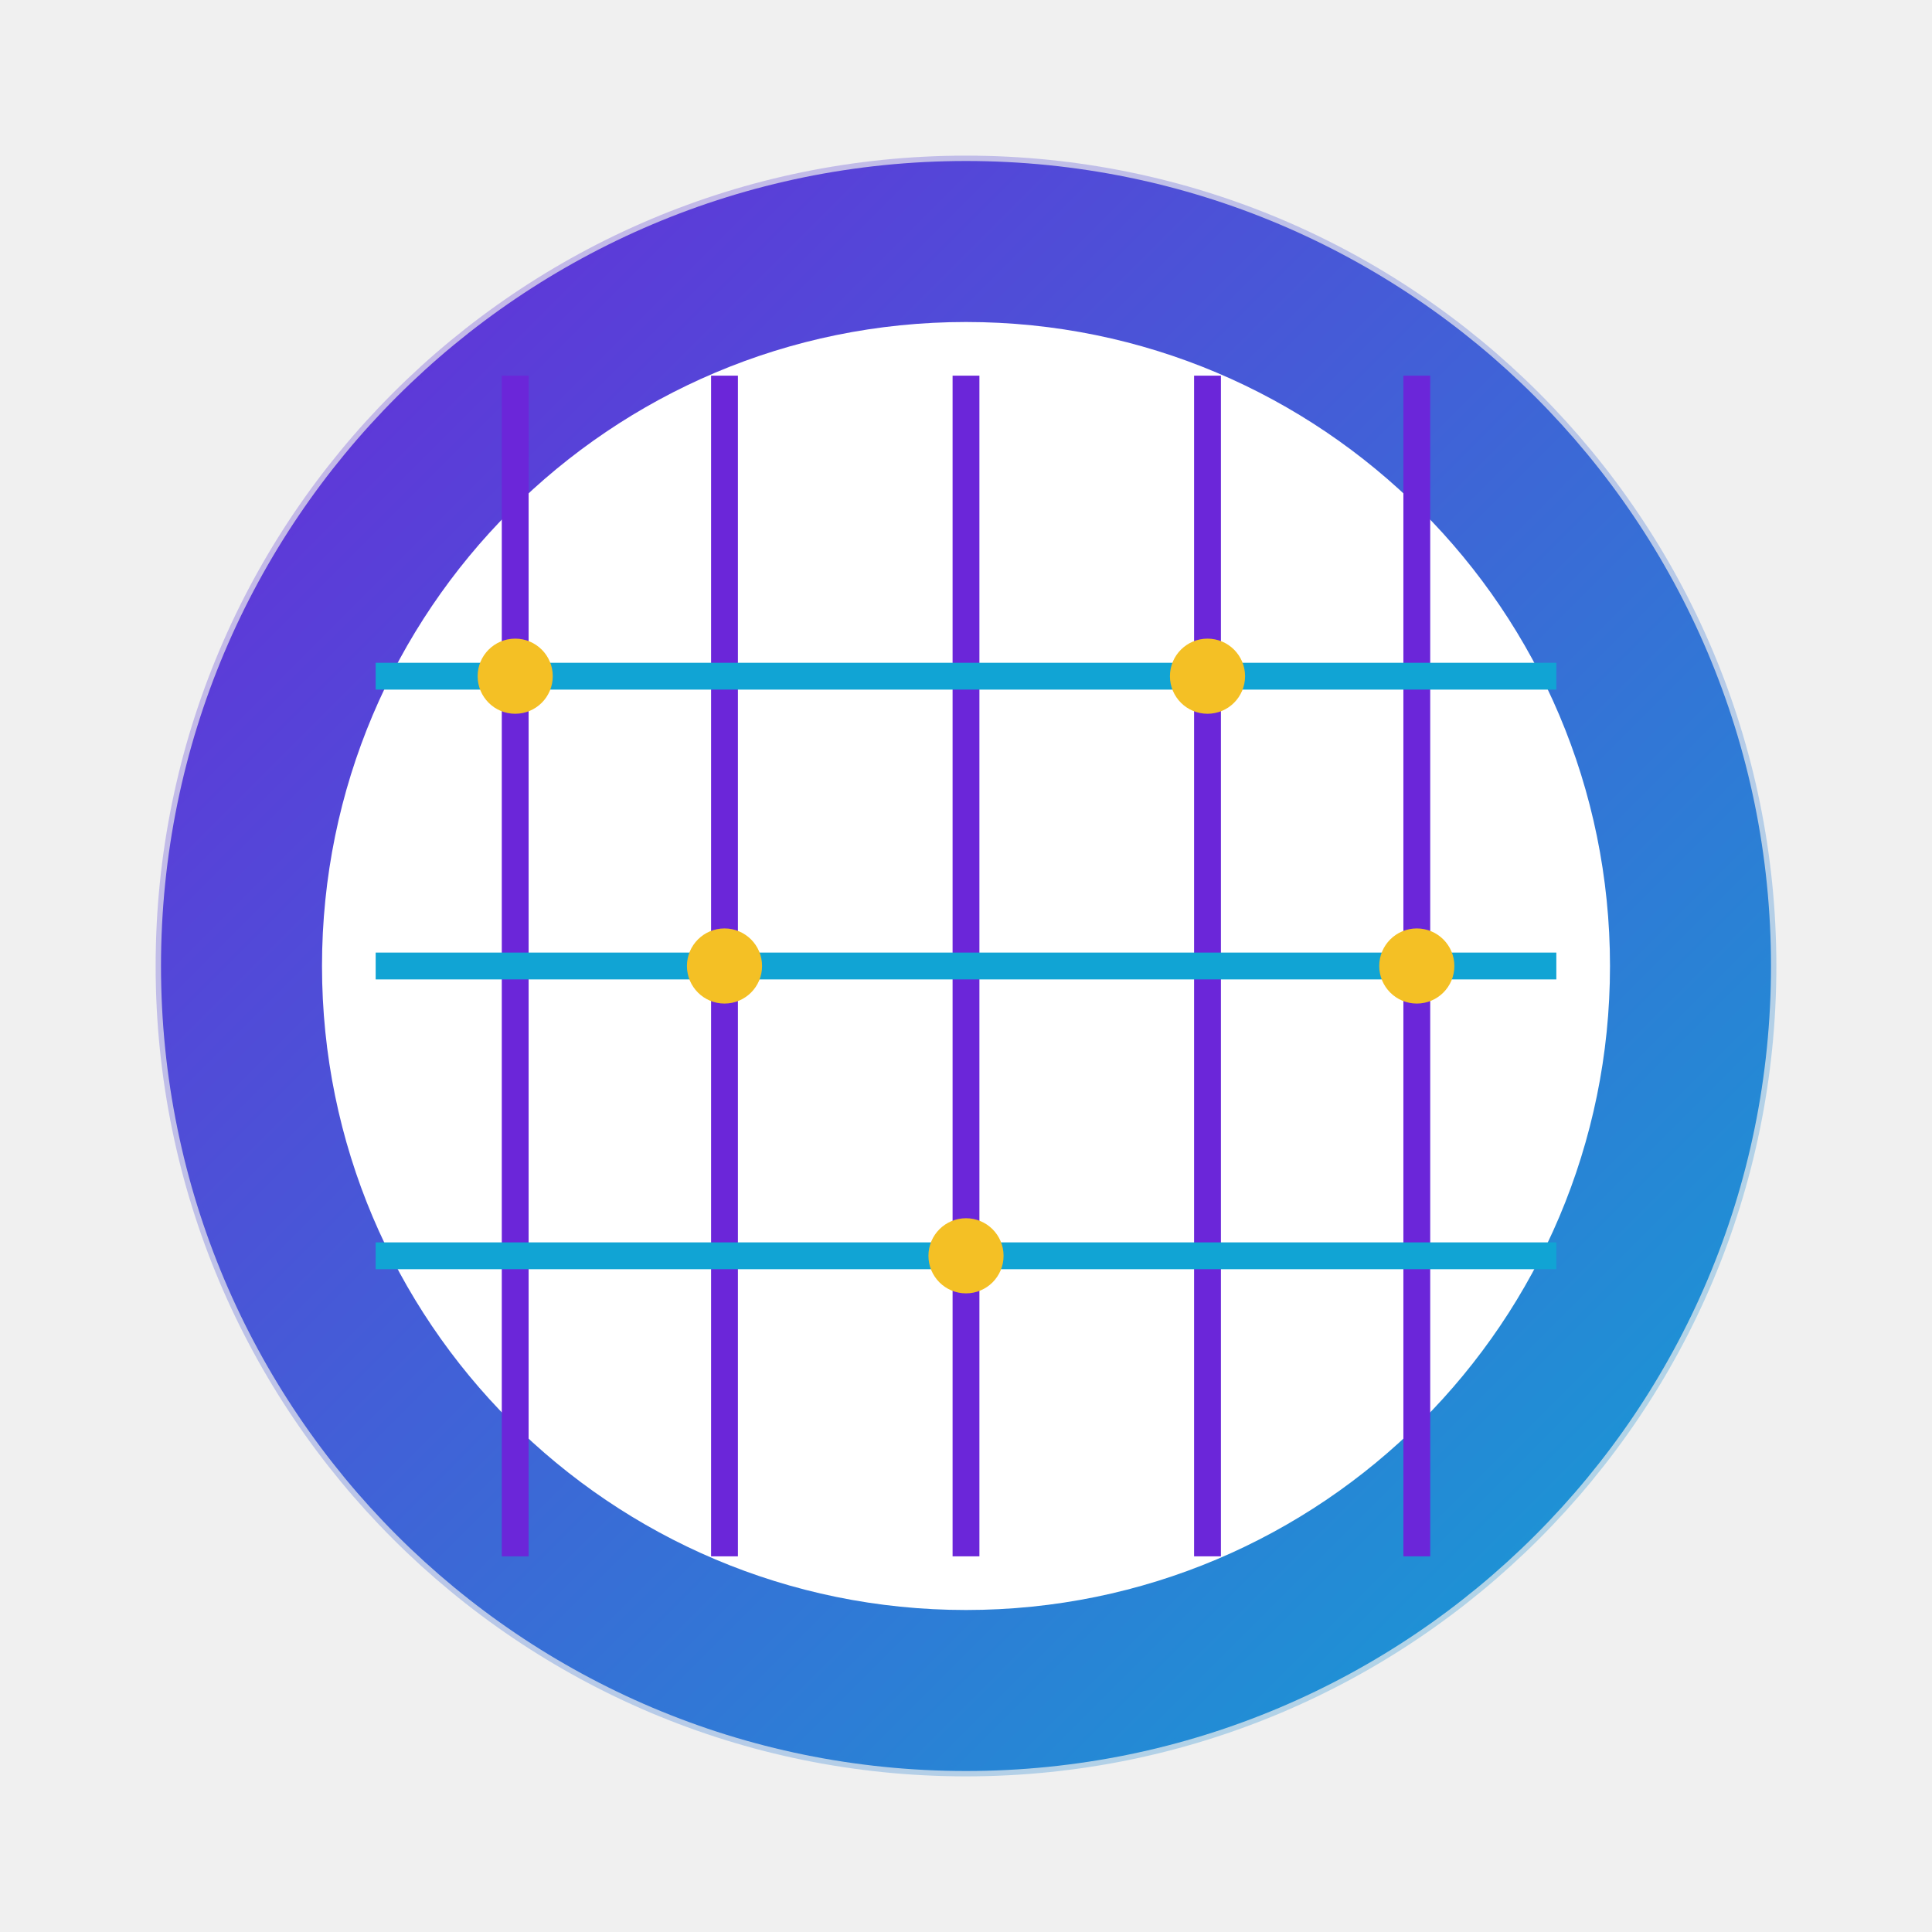
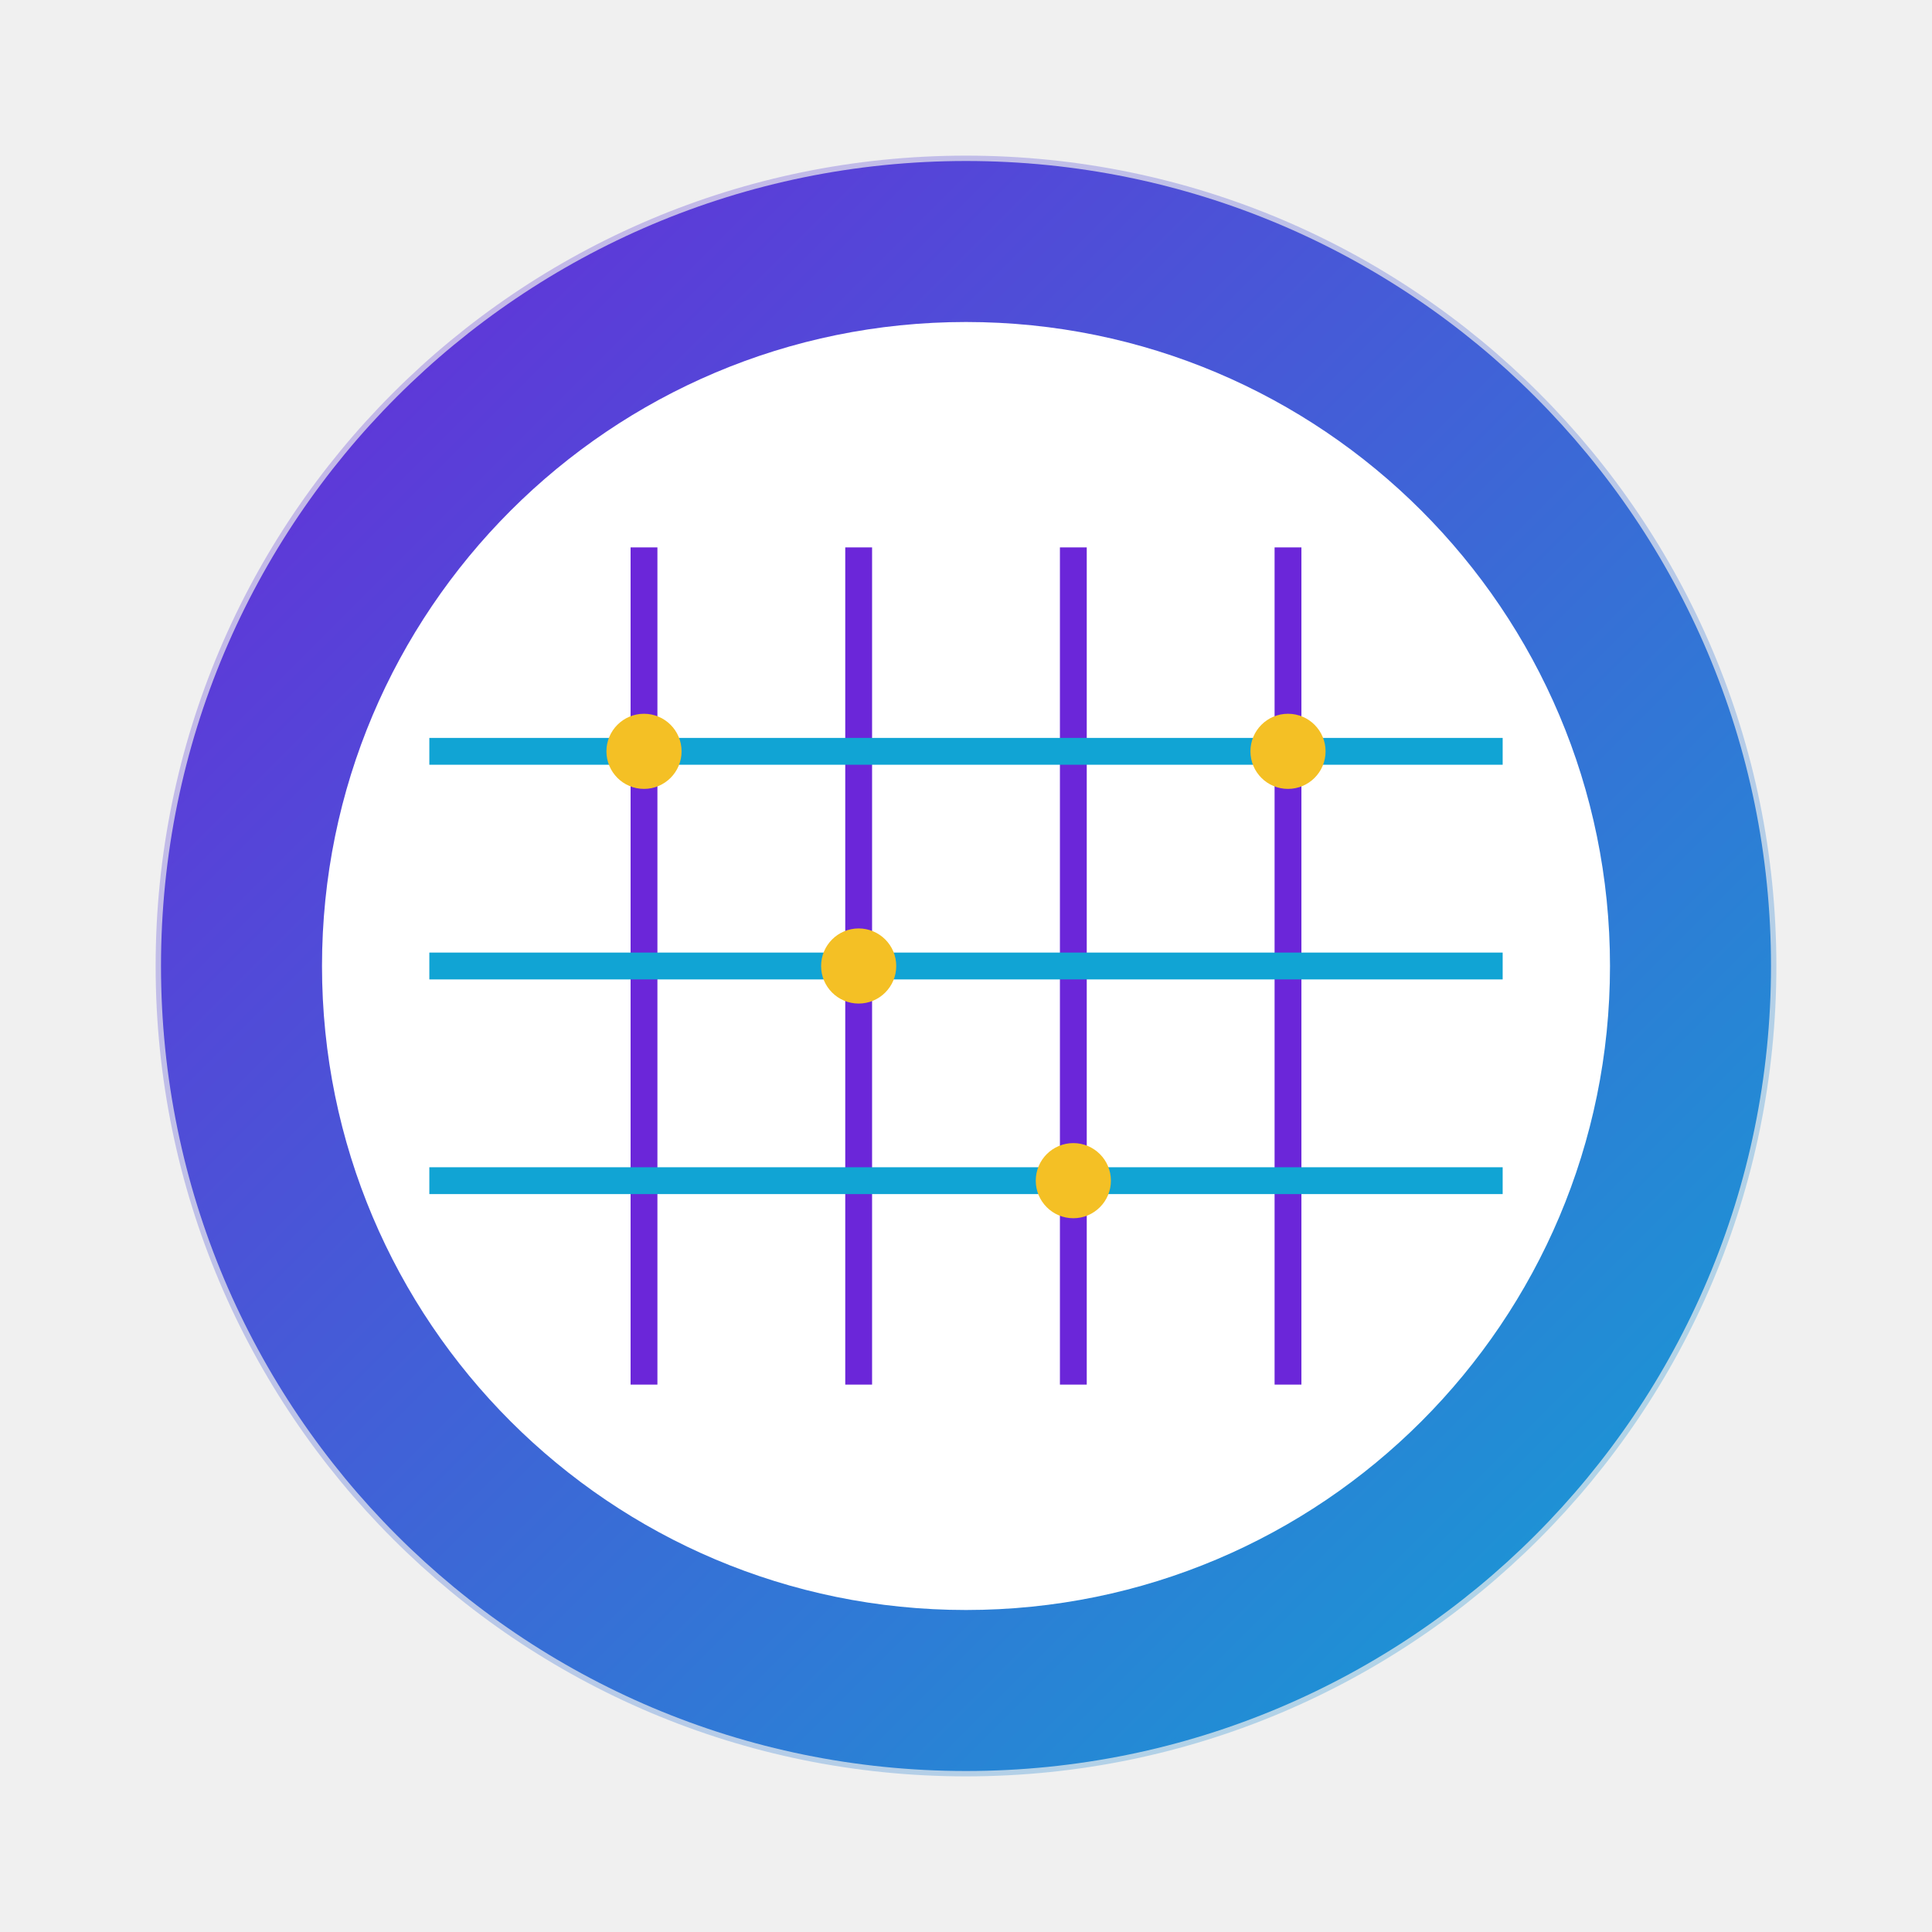
<svg xmlns="http://www.w3.org/2000/svg" width="180" height="180" viewBox="0 0 180 180">
  <defs>
    <linearGradient id="loomGradientApple" x1="0%" y1="0%" x2="100%" y2="100%">
      <stop offset="0%" style="stop-color:hsl(263, 70%, 50%);stop-opacity:1" />
      <stop offset="100%" style="stop-color:hsl(195, 85%, 45%);stop-opacity:1" />
    </linearGradient>
  </defs>
  <circle cx="90" cy="90" r="75" fill="url(#loomGradientApple)" />
  <circle cx="90" cy="90" r="60" fill="white" />
  <g stroke="hsl(263, 70%, 50%)" stroke-width="2.5" fill="none">
-     <line x1="48" y1="35" x2="48" y2="145" />
-     <line x1="67.5" y1="35" x2="67.5" y2="145" />
-     <line x1="90" y1="35" x2="90" y2="145" />
-     <line x1="112.5" y1="35" x2="112.5" y2="145" />
-     <line x1="132" y1="35" x2="132" y2="145" />
+     <line x1="60" y1="51" x2="60" y2="129" />
+     <line x1="80" y1="51" x2="80" y2="129" />
+     <line x1="100" y1="51" x2="100" y2="129" />
+     <line x1="120" y1="51" x2="120" y2="129" />
  </g>
  <g stroke="hsl(195, 85%, 45%)" stroke-width="2.5" fill="none">
-     <line x1="35" y1="63" x2="145" y2="63" />
-     <line x1="35" y1="90" x2="145" y2="90" />
-     <line x1="35" y1="117" x2="145" y2="117" />
+     <line x1="40" y1="70" x2="140" y2="70" />
+     <line x1="40" y1="90" x2="140" y2="90" />
+     <line x1="40" y1="110" x2="140" y2="110" />
  </g>
-   <circle cx="48" cy="63" r="3.5" fill="hsl(45, 90%, 55%)" />
-   <circle cx="67.5" cy="90" r="3.5" fill="hsl(45, 90%, 55%)" />
-   <circle cx="90" cy="117" r="3.5" fill="hsl(45, 90%, 55%)" />
-   <circle cx="112.5" cy="63" r="3.5" fill="hsl(45, 90%, 55%)" />
-   <circle cx="132" cy="90" r="3.5" fill="hsl(45, 90%, 55%)" />
+   <circle cx="60" cy="70" r="3.5" fill="hsl(45, 90%, 55%)" />
+   <circle cx="80" cy="90" r="3.5" fill="hsl(45, 90%, 55%)" />
+   <circle cx="100" cy="110" r="3.5" fill="hsl(45, 90%, 55%)" />
+   <circle cx="120" cy="70" r="3.5" fill="hsl(45, 90%, 55%)" />
  <circle cx="90" cy="90" r="75" fill="none" stroke="url(#loomGradientApple)" stroke-width="1" opacity="0.3" />
</svg>
